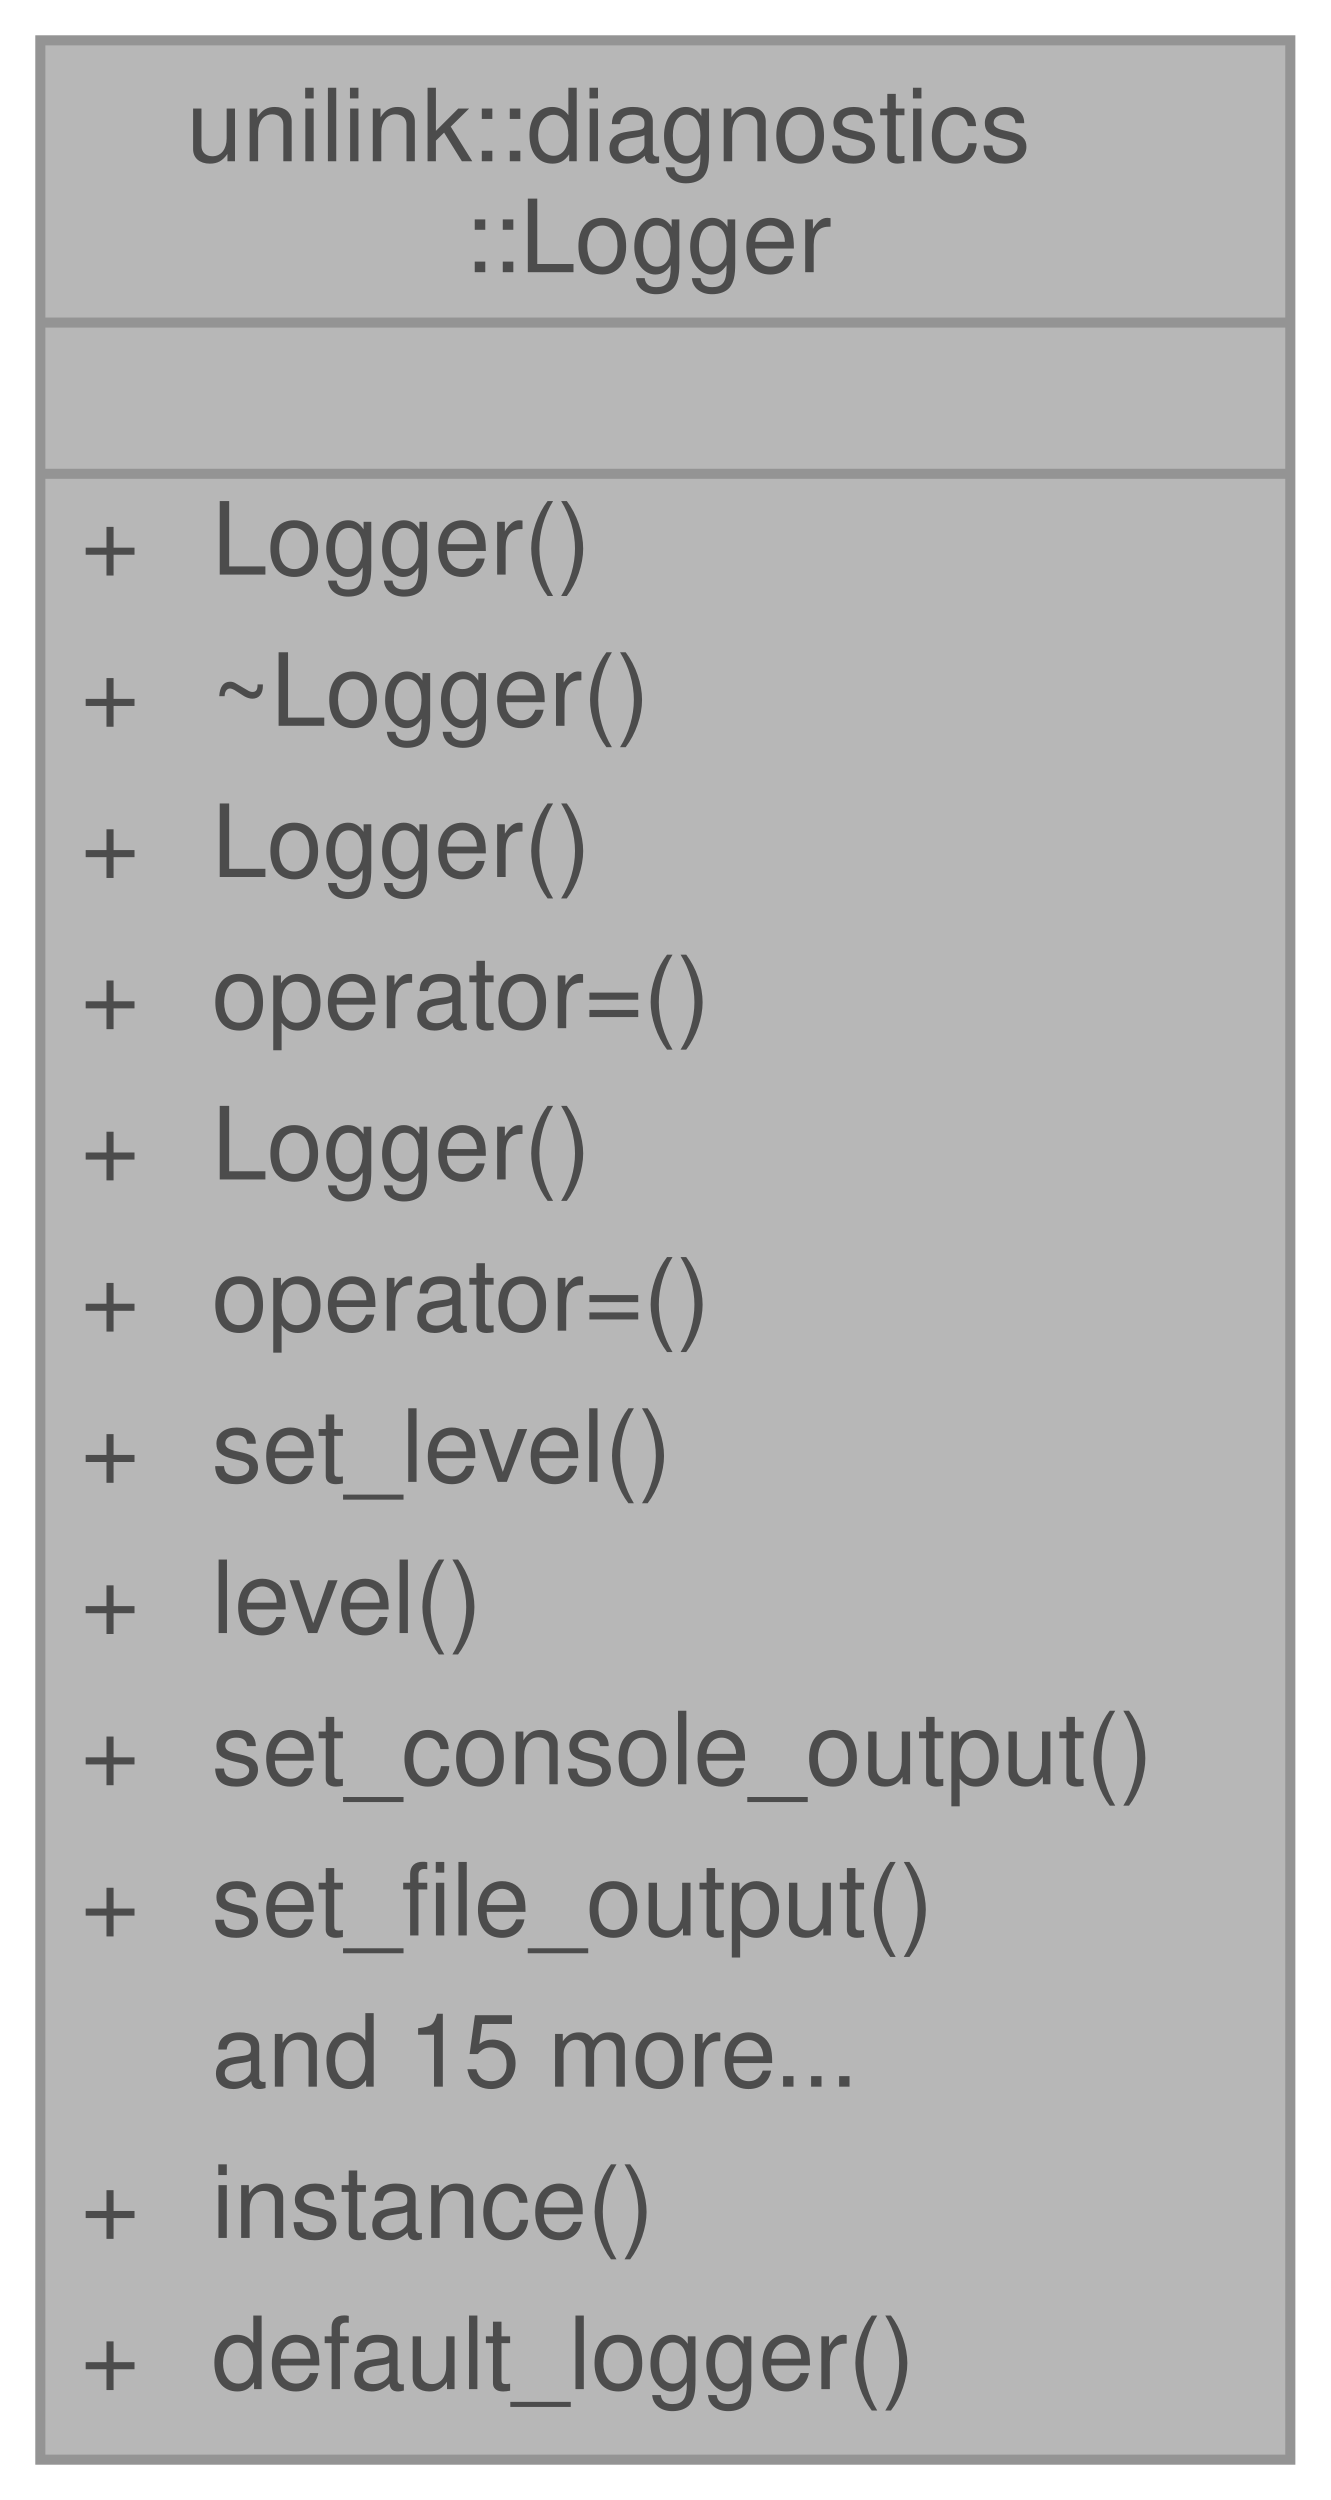
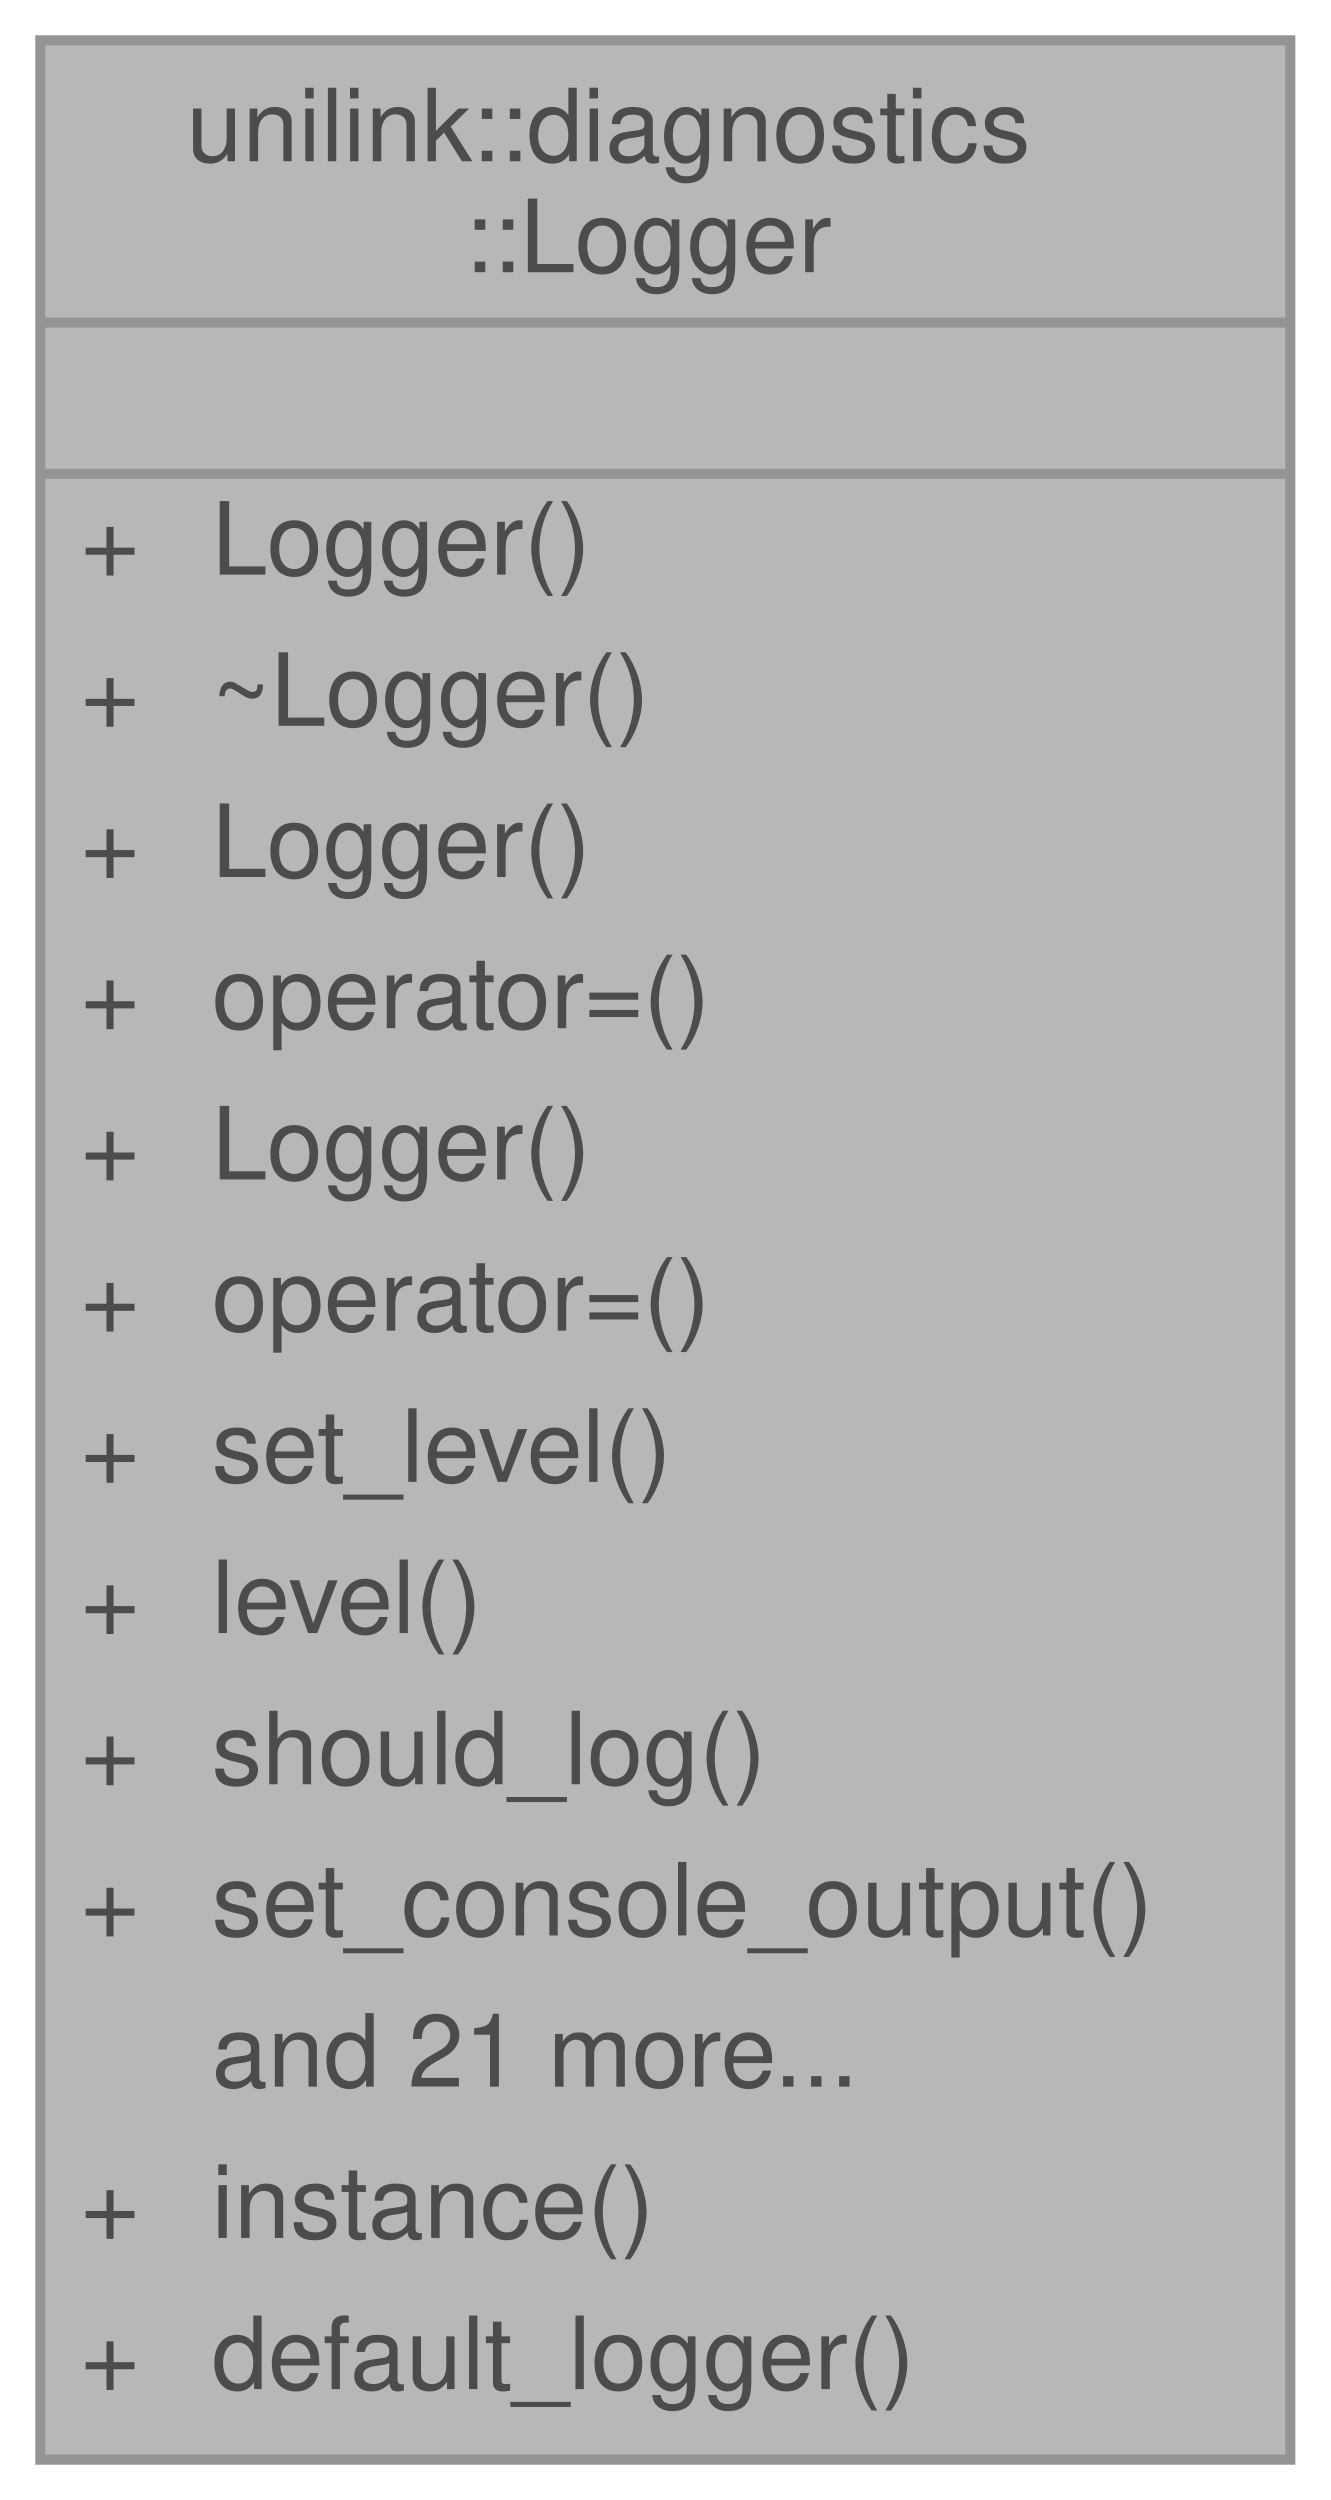
<svg xmlns="http://www.w3.org/2000/svg" xmlns:xlink="http://www.w3.org/1999/xlink" width="132pt" height="248pt" viewBox="0.00 0.00 132.00 248.00">
  <svg id="main" version="1.1" xml:space="preserve">
    <style type="text/css">
.node, .edge {opacity: 0.7;}
.node.selected, .edge.selected {opacity: 1;}
.edge:hover path { stroke: red; }
.edge:hover polygon { stroke: red; fill: red; }
</style>
    <svg id="graph" class="graph">
      <g id="graph0" class="graph" transform="scale(1 1) rotate(0) translate(4 244)">
        <g id="Node000001" class="node">
          <g id="a_Node000001">
            <a xlink:title="Centralized logging system with async support.">
              <polygon fill="#999999" stroke="transparent" points="124,-240 0,-240 0,0 124,0 124,-240" />
              <text text-anchor="start" x="14.5" y="-228" font-family="Helvetica,sans-Serif" font-size="10.00">unilink::diagnostics</text>
              <text text-anchor="start" x="42" y="-217" font-family="Helvetica,sans-Serif" font-size="10.00">::Logger</text>
              <text text-anchor="start" x="60" y="-202" font-family="Helvetica,sans-Serif" font-size="10.00"> </text>
              <text text-anchor="start" x="4" y="-187" font-family="Helvetica,sans-Serif" font-size="10.00">+</text>
              <text text-anchor="start" x="17" y="-187" font-family="Helvetica,sans-Serif" font-size="10.00">Logger()</text>
              <text text-anchor="start" x="4" y="-172" font-family="Helvetica,sans-Serif" font-size="10.00">+</text>
              <text text-anchor="start" x="17" y="-172" font-family="Helvetica,sans-Serif" font-size="10.00">~Logger()</text>
              <text text-anchor="start" x="4" y="-157" font-family="Helvetica,sans-Serif" font-size="10.00">+</text>
              <text text-anchor="start" x="17" y="-157" font-family="Helvetica,sans-Serif" font-size="10.00">Logger()</text>
              <text text-anchor="start" x="4" y="-142" font-family="Helvetica,sans-Serif" font-size="10.00">+</text>
              <text text-anchor="start" x="17" y="-142" font-family="Helvetica,sans-Serif" font-size="10.00">operator=()</text>
              <text text-anchor="start" x="4" y="-127" font-family="Helvetica,sans-Serif" font-size="10.00">+</text>
              <text text-anchor="start" x="17" y="-127" font-family="Helvetica,sans-Serif" font-size="10.00">Logger()</text>
              <text text-anchor="start" x="4" y="-112" font-family="Helvetica,sans-Serif" font-size="10.00">+</text>
              <text text-anchor="start" x="17" y="-112" font-family="Helvetica,sans-Serif" font-size="10.00">operator=()</text>
              <text text-anchor="start" x="4" y="-97" font-family="Helvetica,sans-Serif" font-size="10.00">+</text>
              <text text-anchor="start" x="17" y="-97" font-family="Helvetica,sans-Serif" font-size="10.00">set_level()</text>
              <text text-anchor="start" x="4" y="-82" font-family="Helvetica,sans-Serif" font-size="10.00">+</text>
              <text text-anchor="start" x="17" y="-82" font-family="Helvetica,sans-Serif" font-size="10.00">level()</text>
              <text text-anchor="start" x="4" y="-67" font-family="Helvetica,sans-Serif" font-size="10.00">+</text>
-               <text text-anchor="start" x="17" y="-67" font-family="Helvetica,sans-Serif" font-size="10.00">set_console_output()</text>
+               <text text-anchor="start" x="17" y="-67" font-family="Helvetica,sans-Serif" font-size="10.00">should_log()</text>
              <text text-anchor="start" x="4" y="-52" font-family="Helvetica,sans-Serif" font-size="10.00">+</text>
-               <text text-anchor="start" x="17" y="-52" font-family="Helvetica,sans-Serif" font-size="10.00">set_file_output()</text>
-               <text text-anchor="start" x="17" y="-37" font-family="Helvetica,sans-Serif" font-size="10.00">and 15 more...</text>
+               <text text-anchor="start" x="17" y="-52" font-family="Helvetica,sans-Serif" font-size="10.00">set_console_output()</text>
+               <text text-anchor="start" x="17" y="-37" font-family="Helvetica,sans-Serif" font-size="10.00">and 21 more...</text>
              <text text-anchor="start" x="4" y="-22" font-family="Helvetica,sans-Serif" font-size="10.00">+</text>
              <text text-anchor="start" x="17" y="-22" font-family="Helvetica,sans-Serif" font-size="10.00">instance()</text>
              <text text-anchor="start" x="4" y="-7" font-family="Helvetica,sans-Serif" font-size="10.00">+</text>
              <text text-anchor="start" x="17" y="-7" font-family="Helvetica,sans-Serif" font-size="10.00">default_logger()</text>
              <polygon fill="#666666" stroke="#666666" points="0,-212 0,-212 124,-212 124,-212 0,-212" />
              <polygon fill="#666666" stroke="#666666" points="0,-197 0,-197 124,-197 124,-197 0,-197" />
              <polygon fill="none" stroke="#666666" points="0,0 0,-240 124,-240 124,0 0,0" />
            </a>
          </g>
        </g>
      </g>
    </svg>
  </svg>
  <style type="text/css">

[data-mouse-over-selected='false'] { opacity: 0.7; }
[data-mouse-over-selected='true']  { opacity: 1.0; }

</style>
</svg>
